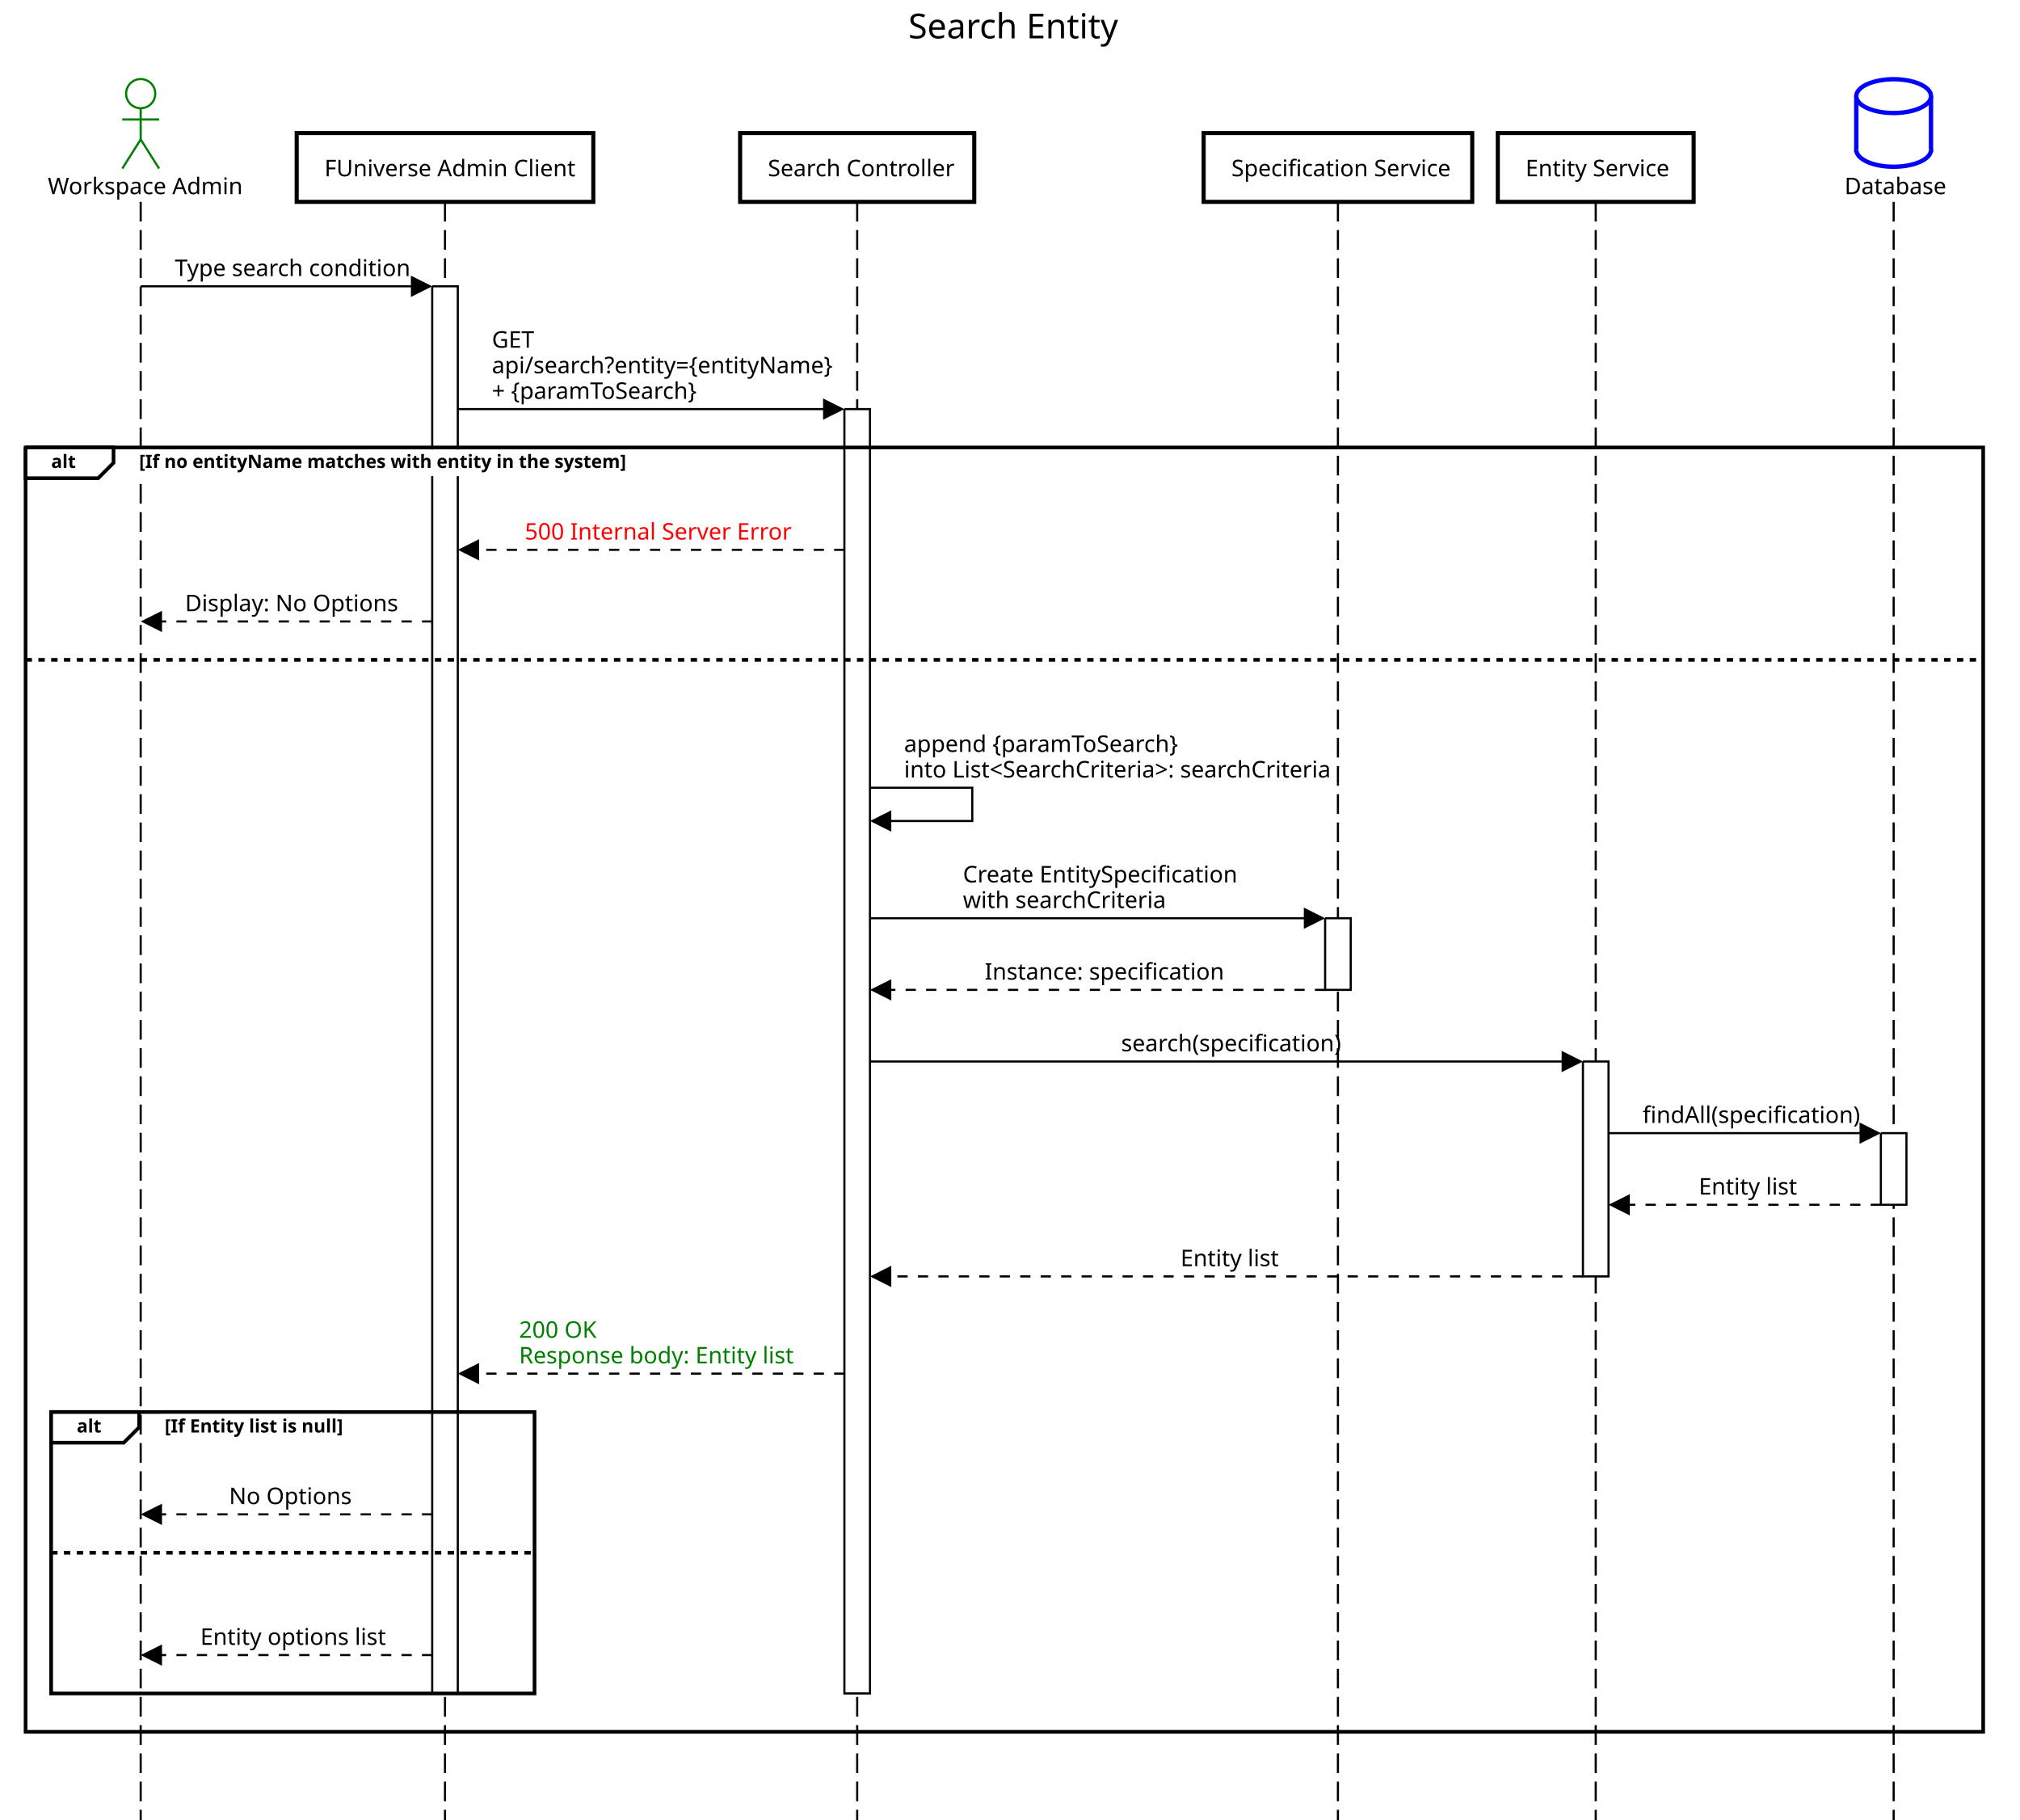
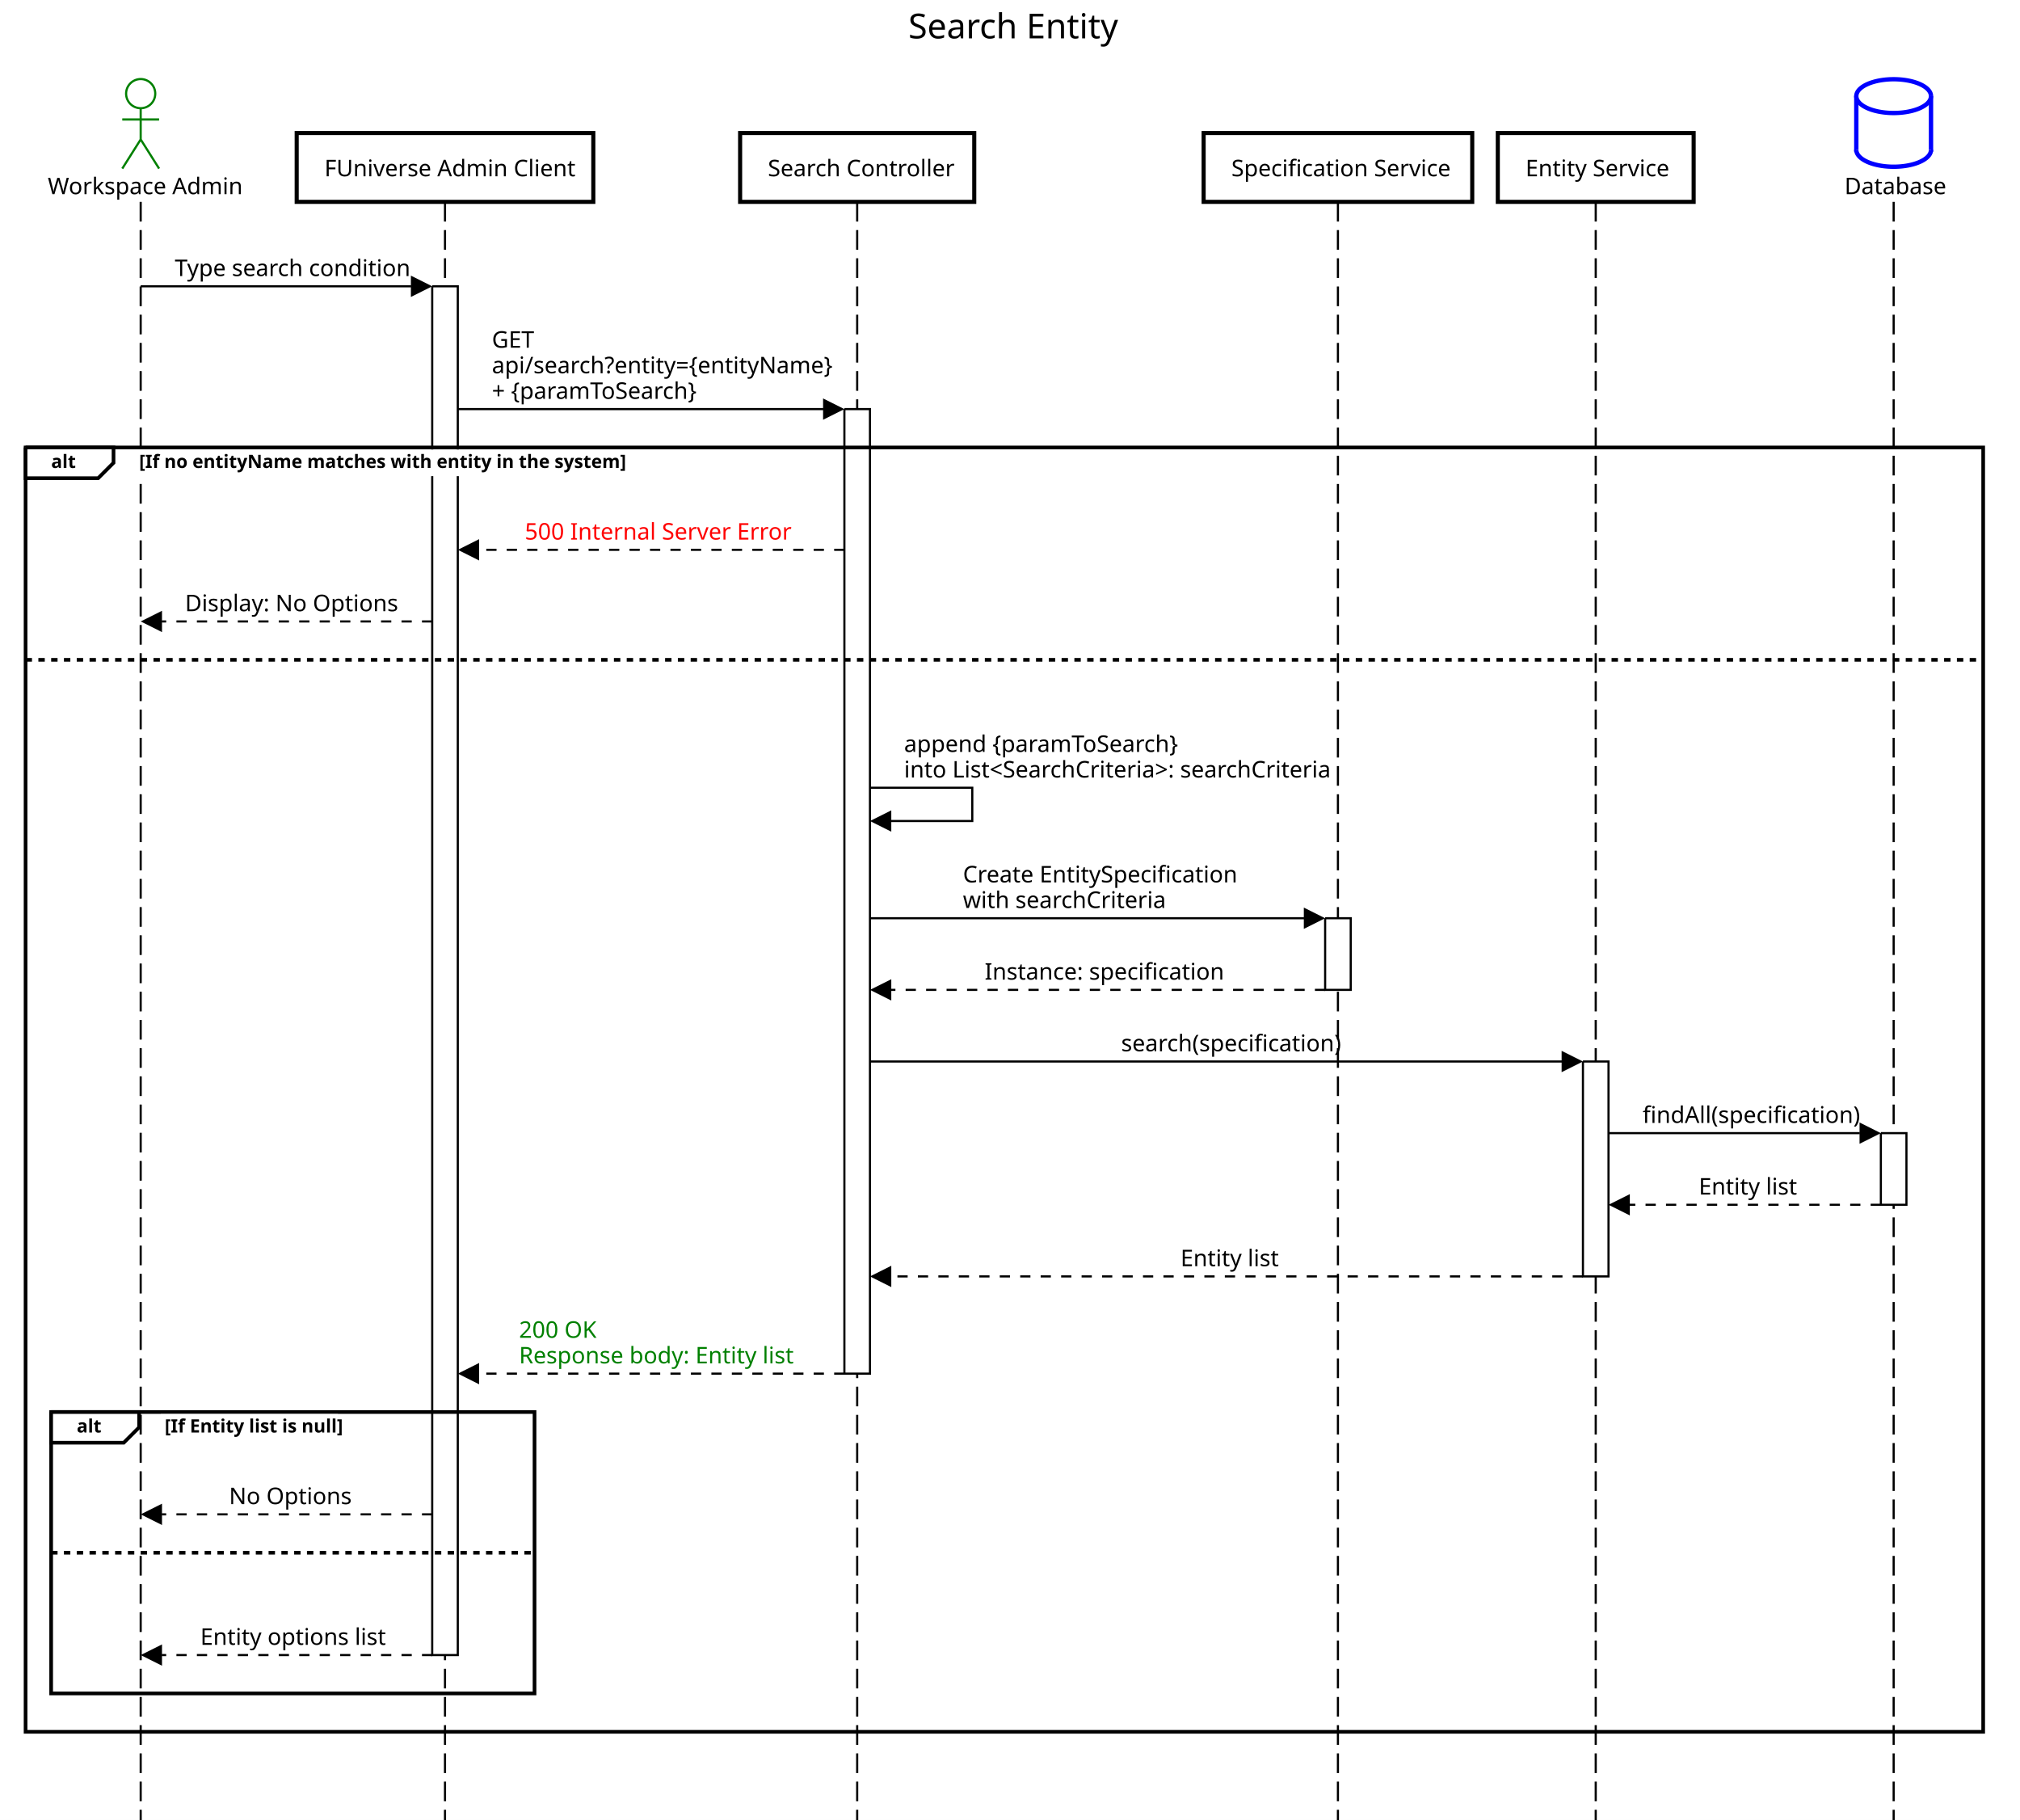
<svg xmlns="http://www.w3.org/2000/svg" version="1.1" width="1290" height="1162">
  <defs />
  <g>
    <g />
    <g />
    <g />
    <g />
    <g />
    <g />
    <g />
    <g />
    <g />
    <g />
    <g />
    <g />
    <g />
    <g />
    <g />
    <g />
    <g />
    <g />
    <g />
    <g />
    <g />
    <g />
    <g />
    <g />
    <g />
    <g>
      <rect fill="white" stroke="none" x="0" y="0" width="1290" height="1162" />
    </g>
    <g>
      <text fill="black" stroke="none" font-family="sans-serif" font-size="16.5pt" font-style="normal" font-weight="normal" text-decoration="normal" x="580.075" y="24.503" text-anchor="start" dominant-baseline="alphabetic" xml:space="preserve">Search Entity</text>
    </g>
    <g />
    <g>
      <path fill="none" stroke="black" paint-order="fill stroke markers" d=" M 89.844 128.885 L 89.844 1162.903" stroke-miterlimit="10" stroke-width="1.361" stroke-dasharray="12.566,5.445" />
      <path fill="none" stroke="black" paint-order="fill stroke markers" d=" M 284.184 128.885 L 284.184 1162.903" stroke-miterlimit="10" stroke-width="1.361" stroke-dasharray="12.566,5.445" />
      <path fill="none" stroke="black" paint-order="fill stroke markers" d=" M 547.409 128.885 L 547.409 1162.903" stroke-miterlimit="10" stroke-width="1.361" stroke-dasharray="12.566,5.445" />
      <path fill="none" stroke="black" paint-order="fill stroke markers" d=" M 854.422 128.885 L 854.422 1162.903" stroke-miterlimit="10" stroke-width="1.361" stroke-dasharray="12.566,5.445" />
      <path fill="none" stroke="black" paint-order="fill stroke markers" d=" M 1019.053 128.885 L 1019.053 1162.903" stroke-miterlimit="10" stroke-width="1.361" stroke-dasharray="12.566,5.445" />
      <path fill="none" stroke="black" paint-order="fill stroke markers" d=" M 1209.314 128.885 L 1209.314 1162.903" stroke-miterlimit="10" stroke-width="1.361" stroke-dasharray="12.566,5.445" />
    </g>
    <g>
      <g>
        <path fill="white" stroke="green" paint-order="fill stroke markers" d=" M 99.155 59.787 A 9.311 9.311 0 1 1 99.155 59.778 M 89.844 69.098 L 89.844 89.027 M 78.082 76.285 L 101.605 76.285 M 89.844 89.027 L 78.082 107.649 M 89.844 89.027 L 101.605 107.649" stroke-miterlimit="10" stroke-width="1.388" stroke-dasharray="" />
      </g>
      <g>
        <text fill="black" stroke="none" font-family="sans-serif" font-size="11pt" font-style="normal" font-weight="normal" text-decoration="normal" x="30.502" y="123.984" text-anchor="start" dominant-baseline="alphabetic" xml:space="preserve">Workspace Admin</text>
      </g>
      <path fill="none" stroke="none" />
      <g>
        <path fill="white" stroke="black" paint-order="fill stroke markers" d=" M 189.471 84.943 L 378.898 84.943 L 378.898 128.885 L 189.471 128.885 L 189.471 84.943 Z" stroke-miterlimit="10" stroke-width="2.614" stroke-dasharray="" />
      </g>
      <g>
        <text fill="black" stroke="none" font-family="sans-serif" font-size="11pt" font-style="normal" font-weight="normal" text-decoration="normal" x="207.194" y="112.55" text-anchor="start" dominant-baseline="alphabetic" xml:space="preserve">FUniverse Admin Client</text>
      </g>
      <path fill="none" stroke="none" />
      <g>
        <path fill="white" stroke="black" paint-order="fill stroke markers" d=" M 472.648 84.943 L 622.169 84.943 L 622.169 128.885 L 472.648 128.885 L 472.648 84.943 Z" stroke-miterlimit="10" stroke-width="2.614" stroke-dasharray="" />
      </g>
      <g>
        <text fill="black" stroke="none" font-family="sans-serif" font-size="11pt" font-style="normal" font-weight="normal" text-decoration="normal" x="490.372" y="112.55" text-anchor="start" dominant-baseline="alphabetic" xml:space="preserve">Search Controller</text>
      </g>
      <path fill="none" stroke="none" />
      <g>
        <path fill="white" stroke="black" paint-order="fill stroke markers" d=" M 768.659 84.943 L 940.184 84.943 L 940.184 128.885 L 768.659 128.885 L 768.659 84.943 Z" stroke-miterlimit="10" stroke-width="2.614" stroke-dasharray="" />
      </g>
      <g>
        <text fill="black" stroke="none" font-family="sans-serif" font-size="11pt" font-style="normal" font-weight="normal" text-decoration="normal" x="786.383" y="112.55" text-anchor="start" dominant-baseline="alphabetic" xml:space="preserve">Specification Service</text>
      </g>
      <path fill="none" stroke="none" />
      <g>
        <path fill="white" stroke="black" paint-order="fill stroke markers" d=" M 956.519 84.943 L 1081.587 84.943 L 1081.587 128.885 L 956.519 128.885 L 956.519 84.943 Z" stroke-miterlimit="10" stroke-width="2.614" stroke-dasharray="" />
      </g>
      <g>
        <text fill="black" stroke="none" font-family="sans-serif" font-size="11pt" font-style="normal" font-weight="normal" text-decoration="normal" x="974.243" y="112.55" text-anchor="start" dominant-baseline="alphabetic" xml:space="preserve">Entity Service</text>
      </g>
      <g>
        <path fill="white" stroke="blue" paint-order="fill stroke markers" d=" M 1185.465 96.868 L 1185.465 62.564 L 1233.163 62.564 L 1233.163 96.868" stroke-miterlimit="10" stroke-width="2.777" stroke-dasharray="" />
        <path fill="white" stroke="blue" paint-order="fill stroke markers" d=" M 1233.163 61.371 L 1233.162 61.479 L 1233.159 61.587 L 1233.153 61.695 L 1233.144 61.802 L 1233.134 61.91 L 1233.12 62.018 L 1233.105 62.125 L 1233.087 62.233 L 1233.067 62.34 L 1233.044 62.448 L 1233.019 62.555 L 1232.992 62.662 L 1232.962 62.769 L 1232.93 62.876 L 1232.896 62.982 L 1232.859 63.089 L 1232.82 63.195 L 1232.778 63.302 L 1232.734 63.407 L 1232.688 63.513 L 1232.639 63.619 L 1232.588 63.724 L 1232.535 63.829 L 1232.48 63.934 L 1232.422 64.039 L 1232.362 64.143 L 1232.299 64.247 L 1232.235 64.351 L 1232.167 64.454 L 1232.098 64.557 L 1232.027 64.66 L 1231.953 64.763 L 1231.876 64.865 L 1231.798 64.967 L 1231.717 65.068 L 1231.635 65.169 L 1231.549 65.27 L 1231.462 65.37 L 1231.372 65.47 L 1231.281 65.57 L 1231.187 65.669 L 1231.091 65.768 L 1230.992 65.866 L 1230.892 65.964 L 1230.789 66.061 L 1230.684 66.158 L 1230.577 66.254 L 1230.468 66.35 L 1230.357 66.445 L 1230.244 66.54 L 1230.128 66.635 L 1230.011 66.728 L 1229.891 66.822 L 1229.77 66.914 L 1229.646 67.007 L 1229.52 67.098 L 1229.393 67.189 L 1229.263 67.28 L 1229.131 67.37 L 1228.998 67.459 L 1228.862 67.548 L 1228.724 67.636 L 1228.585 67.723 L 1228.443 67.81 L 1228.3 67.896 L 1228.155 67.982 L 1228.008 68.066 L 1227.859 68.151 L 1227.708 68.234 L 1227.555 68.317 L 1227.4 68.399 L 1227.244 68.48 L 1227.086 68.561 L 1226.926 68.641 L 1226.764 68.72 L 1226.601 68.799 L 1226.436 68.877 L 1226.269 68.954 L 1226.1 69.03 L 1225.93 69.105 L 1225.758 69.18 L 1225.584 69.254 L 1225.409 69.327 L 1225.233 69.4 L 1225.054 69.471 L 1224.874 69.542 L 1224.693 69.612 L 1224.51 69.681 L 1224.325 69.749 L 1224.139 69.817 L 1223.951 69.883 L 1223.762 69.949 L 1223.572 70.014 L 1223.38 70.078 L 1223.187 70.141 L 1222.992 70.203 L 1222.796 70.265 L 1222.599 70.325 L 1222.4 70.385 L 1222.2 70.443 L 1221.998 70.501 L 1221.796 70.558 L 1221.592 70.614 L 1221.387 70.669 L 1221.181 70.723 L 1220.973 70.776 L 1220.765 70.829 L 1220.555 70.88 L 1220.344 70.93 L 1220.132 70.98 L 1219.919 71.028 L 1219.705 71.076 L 1219.49 71.122 L 1219.273 71.168 L 1219.056 71.212 L 1218.838 71.256 L 1218.619 71.298 L 1218.399 71.34 L 1218.178 71.38 L 1217.956 71.42 L 1217.733 71.458 L 1217.51 71.496 L 1217.285 71.533 L 1217.06 71.568 L 1216.834 71.603 L 1216.607 71.636 L 1216.38 71.669 L 1216.152 71.7 L 1215.923 71.73 L 1215.694 71.76 L 1215.464 71.788 L 1215.233 71.815 L 1215.001 71.842 L 1214.77 71.867 L 1214.537 71.891 L 1214.304 71.914 L 1214.071 71.936 L 1213.837 71.957 L 1213.602 71.977 L 1213.368 71.996 L 1213.132 72.014 L 1212.897 72.03 L 1212.661 72.046 L 1212.424 72.061 L 1212.188 72.074 L 1211.951 72.086 L 1211.714 72.098 L 1211.476 72.108 L 1211.239 72.117 L 1211.001 72.126 L 1210.763 72.133 L 1210.525 72.139 L 1210.287 72.144 L 1210.048 72.147 L 1209.81 72.15 L 1209.571 72.152 L 1209.333 72.153 L 1209.094 72.152 L 1208.856 72.151 L 1208.618 72.148 L 1208.379 72.144 L 1208.141 72.14 L 1207.903 72.134 L 1207.665 72.127 L 1207.427 72.119 L 1207.189 72.11 L 1206.952 72.1 L 1206.715 72.088 L 1206.478 72.076 L 1206.241 72.063 L 1206.005 72.048 L 1205.769 72.033 L 1205.533 72.016 L 1205.298 71.999 L 1205.063 71.98 L 1204.828 71.96 L 1204.594 71.939 L 1204.361 71.918 L 1204.128 71.895 L 1203.895 71.871 L 1203.663 71.846 L 1203.432 71.82 L 1203.201 71.792 L 1202.971 71.764 L 1202.741 71.735 L 1202.512 71.705 L 1202.284 71.674 L 1202.057 71.641 L 1201.83 71.608 L 1201.604 71.574 L 1201.378 71.538 L 1201.154 71.502 L 1200.93 71.465 L 1200.707 71.426 L 1200.485 71.387 L 1200.264 71.346 L 1200.044 71.305 L 1199.825 71.262 L 1199.606 71.219 L 1199.389 71.175 L 1199.173 71.129 L 1198.957 71.083 L 1198.743 71.036 L 1198.53 70.987 L 1198.318 70.938 L 1198.107 70.888 L 1197.897 70.837 L 1197.688 70.785 L 1197.48 70.732 L 1197.274 70.678 L 1197.068 70.623 L 1196.864 70.567 L 1196.662 70.51 L 1196.46 70.453 L 1196.26 70.394 L 1196.061 70.335 L 1195.863 70.274 L 1195.667 70.213 L 1195.472 70.151 L 1195.279 70.088 L 1195.086 70.024 L 1194.896 69.959 L 1194.706 69.894 L 1194.519 69.827 L 1194.332 69.76 L 1194.148 69.692 L 1193.964 69.623 L 1193.782 69.553 L 1193.602 69.482 L 1193.424 69.411 L 1193.247 69.339 L 1193.071 69.266 L 1192.897 69.192 L 1192.725 69.117 L 1192.555 69.042 L 1192.386 68.966 L 1192.219 68.889 L 1192.053 68.811 L 1191.89 68.733 L 1191.728 68.654 L 1191.567 68.574 L 1191.409 68.493 L 1191.252 68.412 L 1191.097 68.33 L 1190.944 68.247 L 1190.793 68.164 L 1190.644 68.08 L 1190.496 67.995 L 1190.351 67.91 L 1190.207 67.824 L 1190.065 67.737 L 1189.926 67.65 L 1189.788 67.562 L 1189.652 67.473 L 1189.518 67.384 L 1189.386 67.294 L 1189.256 67.204 L 1189.128 67.113 L 1189.002 67.021 L 1188.878 66.929 L 1188.756 66.836 L 1188.636 66.743 L 1188.518 66.649 L 1188.402 66.555 L 1188.289 66.46 L 1188.177 66.365 L 1188.068 66.269 L 1187.961 66.173 L 1187.855 66.076 L 1187.752 65.979 L 1187.652 65.881 L 1187.553 65.783 L 1187.456 65.685 L 1187.362 65.586 L 1187.27 65.486 L 1187.18 65.386 L 1187.092 65.286 L 1187.007 65.185 L 1186.924 65.084 L 1186.842 64.983 L 1186.764 64.881 L 1186.687 64.779 L 1186.613 64.677 L 1186.541 64.574 L 1186.471 64.471 L 1186.404 64.367 L 1186.339 64.264 L 1186.276 64.16 L 1186.215 64.055 L 1186.157 63.951 L 1186.101 63.846 L 1186.048 63.741 L 1185.996 63.636 L 1185.948 63.53 L 1185.901 63.424 L 1185.857 63.318 L 1185.815 63.212 L 1185.775 63.106 L 1185.738 62.999 L 1185.703 62.893 L 1185.671 62.786 L 1185.641 62.679 L 1185.613 62.572 L 1185.588 62.465 L 1185.565 62.357 L 1185.544 62.25 L 1185.526 62.143 L 1185.51 62.035 L 1185.496 61.927 L 1185.485 61.82 L 1185.476 61.712 L 1185.47 61.604 L 1185.466 61.496 L 1185.465 61.389 L 1185.465 61.281 L 1185.469 61.173 L 1185.474 61.065 L 1185.482 60.957 L 1185.492 60.85 L 1185.505 60.742 L 1185.52 60.634 L 1185.538 60.527 L 1185.558 60.419 L 1185.58 60.312 L 1185.605 60.205 L 1185.632 60.098 L 1185.661 59.991 L 1185.693 59.884 L 1185.727 59.777 L 1185.763 59.671 L 1185.802 59.564 L 1185.843 59.458 L 1185.887 59.352 L 1185.932 59.246 L 1185.981 59.141 L 1186.031 59.035 L 1186.084 58.93 L 1186.139 58.825 L 1186.197 58.721 L 1186.256 58.616 L 1186.318 58.512 L 1186.383 58.408 L 1186.45 58.305 L 1186.519 58.202 L 1186.59 58.099 L 1186.663 57.996 L 1186.739 57.894 L 1186.817 57.792 L 1186.897 57.691 L 1186.98 57.589 L 1187.065 57.489 L 1187.152 57.388 L 1187.241 57.288 L 1187.332 57.189 L 1187.426 57.09 L 1187.522 56.991 L 1187.62 56.893 L 1187.72 56.795 L 1187.822 56.697 L 1187.927 56.6 L 1188.033 56.504 L 1188.142 56.408 L 1188.253 56.313 L 1188.366 56.218 L 1188.481 56.123 L 1188.598 56.029 L 1188.717 55.936 L 1188.839 55.843 L 1188.962 55.751 L 1189.087 55.659 L 1189.215 55.568 L 1189.344 55.477 L 1189.475 55.387 L 1189.609 55.298 L 1189.744 55.209 L 1189.881 55.121 L 1190.021 55.034 L 1190.162 54.947 L 1190.305 54.86 L 1190.45 54.775 L 1190.597 54.69 L 1190.745 54.606 L 1190.896 54.522 L 1191.048 54.439 L 1191.203 54.357 L 1191.359 54.275 L 1191.517 54.194 L 1191.676 54.114 L 1191.838 54.035 L 1192.001 53.956 L 1192.166 53.878 L 1192.332 53.801 L 1192.501 53.725 L 1192.671 53.649 L 1192.842 53.574 L 1193.016 53.5 L 1193.191 53.427 L 1193.367 53.355 L 1193.545 53.283 L 1193.725 53.212 L 1193.906 53.142 L 1194.089 53.073 L 1194.273 53.004 L 1194.459 52.937 L 1194.646 52.87 L 1194.835 52.804 L 1195.026 52.739 L 1195.217 52.675 L 1195.41 52.612 L 1195.605 52.549 L 1195.801 52.488 L 1195.998 52.427 L 1196.196 52.367 L 1196.396 52.309 L 1196.597 52.251 L 1196.8 52.194 L 1197.003 52.137 L 1197.208 52.082 L 1197.414 52.028 L 1197.622 51.975 L 1197.83 51.922 L 1198.04 51.871 L 1198.25 51.82 L 1198.462 51.771 L 1198.675 51.722 L 1198.889 51.675 L 1199.104 51.628 L 1199.32 51.582 L 1199.537 51.538 L 1199.755 51.494 L 1199.974 51.451 L 1200.194 51.41 L 1200.415 51.369 L 1200.637 51.329 L 1200.859 51.29 L 1201.083 51.253 L 1201.307 51.216 L 1201.532 51.18 L 1201.758 51.146 L 1201.984 51.112 L 1202.212 51.079 L 1202.44 51.048 L 1202.668 51.017 L 1202.898 50.988 L 1203.128 50.959 L 1203.358 50.932 L 1203.59 50.905 L 1203.821 50.88 L 1204.054 50.856 L 1204.287 50.832 L 1204.52 50.81 L 1204.754 50.789 L 1204.988 50.769 L 1205.223 50.75 L 1205.458 50.732 L 1205.694 50.715 L 1205.93 50.699 L 1206.166 50.684 L 1206.402 50.671 L 1206.639 50.658 L 1206.876 50.647 L 1207.114 50.636 L 1207.351 50.627 L 1207.589 50.618 L 1207.827 50.611 L 1208.065 50.605 L 1208.303 50.6 L 1208.542 50.596 L 1208.78 50.593 L 1209.018 50.591 L 1209.257 50.59 L 1209.495 50.59 L 1209.734 50.592 L 1209.972 50.594 L 1210.211 50.598 L 1210.449 50.602 L 1210.687 50.608 L 1210.925 50.615 L 1211.163 50.623 L 1211.401 50.631 L 1211.638 50.641 L 1211.875 50.652 L 1212.112 50.665 L 1212.349 50.678 L 1212.586 50.692 L 1212.822 50.707 L 1213.057 50.724 L 1213.293 50.741 L 1213.528 50.76 L 1213.762 50.779 L 1213.996 50.8 L 1214.23 50.822 L 1214.463 50.844 L 1214.696 50.868 L 1214.928 50.893 L 1215.159 50.919 L 1215.39 50.946 L 1215.62 50.974 L 1215.85 51.003 L 1216.079 51.033 L 1216.307 51.064 L 1216.535 51.096 L 1216.762 51.129 L 1216.988 51.164 L 1217.214 51.199 L 1217.438 51.235 L 1217.662 51.272 L 1217.885 51.31 L 1218.107 51.35 L 1218.328 51.39 L 1218.549 51.431 L 1218.768 51.473 L 1218.987 51.517 L 1219.204 51.561 L 1219.421 51.606 L 1219.636 51.652 L 1219.851 51.699 L 1220.064 51.748 L 1220.277 51.797 L 1220.488 51.847 L 1220.698 51.898 L 1220.907 51.95 L 1221.115 52.002 L 1221.321 52.056 L 1221.527 52.111 L 1221.731 52.167 L 1221.934 52.223 L 1222.136 52.281 L 1222.336 52.339 L 1222.535 52.398 L 1222.733 52.459 L 1222.93 52.52 L 1223.125 52.582 L 1223.319 52.645 L 1223.511 52.708 L 1223.702 52.773 L 1223.891 52.839 L 1224.079 52.905 L 1224.266 52.972 L 1224.451 53.04 L 1224.635 53.109 L 1224.817 53.179 L 1224.997 53.249 L 1225.176 53.32 L 1225.353 53.392 L 1225.529 53.465 L 1225.703 53.539 L 1225.875 53.613 L 1226.046 53.689 L 1226.215 53.765 L 1226.383 53.842 L 1226.548 53.919 L 1226.712 53.997 L 1226.875 54.076 L 1227.035 54.156 L 1227.194 54.237 L 1227.351 54.318 L 1227.506 54.4 L 1227.659 54.482 L 1227.811 54.566 L 1227.96 54.649 L 1228.108 54.734 L 1228.254 54.819 L 1228.398 54.905 L 1228.54 54.992 L 1228.68 55.079 L 1228.818 55.167 L 1228.955 55.256 L 1229.089 55.345 L 1229.221 55.434 L 1229.352 55.525 L 1229.48 55.615 L 1229.606 55.707 L 1229.731 55.799 L 1229.853 55.891 L 1229.973 55.985 L 1230.091 56.078 L 1230.207 56.172 L 1230.321 56.267 L 1230.433 56.362 L 1230.543 56.458 L 1230.65 56.554 L 1230.756 56.651 L 1230.859 56.748 L 1230.96 56.846 L 1231.059 56.944 L 1231.156 57.042 L 1231.251 57.141 L 1231.343 57.241 L 1231.434 57.341 L 1231.522 57.441 L 1231.608 57.541 L 1231.691 57.642 L 1231.773 57.744 L 1231.852 57.845 L 1231.929 57.947 L 1232.003 58.05 L 1232.076 58.152 L 1232.146 58.256 L 1232.213 58.359 L 1232.279 58.463 L 1232.342 58.567 L 1232.403 58.671 L 1232.462 58.775 L 1232.518 58.88 L 1232.572 58.985 L 1232.623 59.09 L 1232.673 59.196 L 1232.72 59.302 L 1232.764 59.407 L 1232.807 59.514 L 1232.846 59.62 L 1232.884 59.726 L 1232.919 59.833 L 1232.952 59.94 L 1232.983 60.047 L 1233.011 60.154 L 1233.036 60.261 L 1233.06 60.368 L 1233.081 60.476 L 1233.099 60.583 L 1233.116 60.691 L 1233.13 60.798 L 1233.141 60.906 L 1233.15 61.014 L 1233.157 61.121 L 1233.161 61.229 L 1233.163 61.337 M 1233.163 95.675 L 1233.162 95.783 L 1233.159 95.891 L 1233.153 95.999 L 1233.144 96.106 L 1233.134 96.214 L 1233.12 96.322 L 1233.105 96.429 L 1233.087 96.537 L 1233.067 96.644 L 1233.044 96.752 L 1233.019 96.859 L 1232.992 96.966 L 1232.962 97.073 L 1232.93 97.18 L 1232.896 97.286 L 1232.859 97.393 L 1232.82 97.499 L 1232.778 97.605 L 1232.734 97.711 L 1232.688 97.817 L 1232.639 97.923 L 1232.588 98.028 L 1232.535 98.133 L 1232.48 98.238 L 1232.422 98.343 L 1232.362 98.447 L 1232.299 98.551 L 1232.235 98.655 L 1232.167 98.758 L 1232.098 98.861 L 1232.027 98.964 L 1231.953 99.067 L 1231.876 99.169 L 1231.798 99.271 L 1231.717 99.372 L 1231.635 99.473 L 1231.549 99.574 L 1231.462 99.674 L 1231.372 99.774 L 1231.281 99.874 L 1231.187 99.973 L 1231.091 100.071 L 1230.992 100.17 L 1230.892 100.267 L 1230.789 100.365 L 1230.684 100.462 L 1230.577 100.558 L 1230.468 100.654 L 1230.357 100.749 L 1230.244 100.844 L 1230.128 100.938 L 1230.011 101.032 L 1229.891 101.126 L 1229.77 101.218 L 1229.646 101.31 L 1229.52 101.402 L 1229.393 101.493 L 1229.263 101.584 L 1229.131 101.674 L 1228.998 101.763 L 1228.862 101.852 L 1228.724 101.94 L 1228.585 102.027 L 1228.443 102.114 L 1228.3 102.2 L 1228.155 102.285 L 1228.008 102.37 L 1227.859 102.454 L 1227.708 102.538 L 1227.555 102.621 L 1227.4 102.703 L 1227.244 102.784 L 1227.086 102.865 L 1226.926 102.945 L 1226.764 103.024 L 1226.601 103.103 L 1226.436 103.18 L 1226.269 103.258 L 1226.1 103.334 L 1225.93 103.409 L 1225.758 103.484 L 1225.584 103.558 L 1225.409 103.631 L 1225.233 103.703 L 1225.054 103.775 L 1224.874 103.846 L 1224.693 103.916 L 1224.51 103.985 L 1224.325 104.053 L 1224.139 104.121 L 1223.951 104.187 L 1223.762 104.253 L 1223.572 104.318 L 1223.38 104.382 L 1223.187 104.445 L 1222.992 104.507 L 1222.796 104.569 L 1222.599 104.629 L 1222.4 104.689 L 1222.2 104.747 L 1221.998 104.805 L 1221.796 104.862 L 1221.592 104.918 L 1221.387 104.973 L 1221.181 105.027 L 1220.973 105.08 L 1220.765 105.133 L 1220.555 105.184 L 1220.344 105.234 L 1220.132 105.284 L 1219.919 105.332 L 1219.705 105.379 L 1219.49 105.426 L 1219.273 105.471 L 1219.056 105.516 L 1218.838 105.56 L 1218.619 105.602 L 1218.399 105.644 L 1218.178 105.684 L 1217.956 105.724 L 1217.733 105.762 L 1217.51 105.8 L 1217.285 105.836 L 1217.06 105.872 L 1216.834 105.907 L 1216.607 105.94 L 1216.38 105.972 L 1216.152 106.004 L 1215.923 106.034 L 1215.694 106.064 L 1215.464 106.092 L 1215.233 106.119 L 1215.001 106.145 L 1214.77 106.171 L 1214.537 106.195 L 1214.304 106.218 L 1214.071 106.24 L 1213.837 106.261 L 1213.602 106.281 L 1213.368 106.3 L 1213.132 106.317 L 1212.897 106.334 L 1212.661 106.35 L 1212.424 106.364 L 1212.188 106.378 L 1211.951 106.39 L 1211.714 106.402 L 1211.476 106.412 L 1211.239 106.421 L 1211.001 106.43 L 1210.763 106.437 L 1210.525 106.443 L 1210.287 106.448 L 1210.048 106.451 L 1209.81 106.454 L 1209.571 106.456 L 1209.333 106.457 L 1209.094 106.456 L 1208.856 106.455 L 1208.618 106.452 L 1208.379 106.448 L 1208.141 106.443 L 1207.903 106.438 L 1207.665 106.431 L 1207.427 106.423 L 1207.189 106.414 L 1206.952 106.404 L 1206.715 106.392 L 1206.478 106.38 L 1206.241 106.367 L 1206.005 106.352 L 1205.769 106.337 L 1205.533 106.32 L 1205.298 106.303 L 1205.063 106.284 L 1204.828 106.264 L 1204.594 106.243 L 1204.361 106.221 L 1204.128 106.199 L 1203.895 106.175 L 1203.663 106.15 L 1203.432 106.123 L 1203.201 106.096 L 1202.971 106.068 L 1202.741 106.039 L 1202.512 106.009 L 1202.284 105.978 L 1202.057 105.945 L 1201.83 105.912 L 1201.604 105.878 L 1201.378 105.842 L 1201.154 105.806 L 1200.93 105.768 L 1200.707 105.73 L 1200.485 105.691 L 1200.264 105.65 L 1200.044 105.609 L 1199.825 105.566 L 1199.606 105.523 L 1199.389 105.479 L 1199.173 105.433 L 1198.957 105.387 L 1198.743 105.34 L 1198.53 105.291 L 1198.318 105.242 L 1198.107 105.192 L 1197.897 105.141 L 1197.688 105.089 L 1197.48 105.036 L 1197.274 104.982 L 1197.068 104.927 L 1196.864 104.871 L 1196.662 104.814 L 1196.46 104.757 L 1196.26 104.698 L 1196.061 104.639 L 1195.863 104.578 L 1195.667 104.517 L 1195.472 104.455 L 1195.279 104.392 L 1195.086 104.328 L 1194.896 104.263 L 1194.706 104.198 L 1194.519 104.131 L 1194.332 104.064 L 1194.148 103.996 L 1193.964 103.927 L 1193.782 103.857 L 1193.602 103.786 L 1193.424 103.715 L 1193.247 103.643 L 1193.071 103.57 L 1192.897 103.496 L 1192.725 103.421 L 1192.555 103.346 L 1192.386 103.27 L 1192.219 103.193 L 1192.053 103.115 L 1191.89 103.037 L 1191.728 102.958 L 1191.567 102.878 L 1191.409 102.797 L 1191.252 102.716 L 1191.097 102.634 L 1190.944 102.551 L 1190.793 102.468 L 1190.644 102.384 L 1190.496 102.299 L 1190.351 102.214 L 1190.207 102.128 L 1190.065 102.041 L 1189.926 101.954 L 1189.788 101.866 L 1189.652 101.777 L 1189.518 101.688 L 1189.386 101.598 L 1189.256 101.508 L 1189.128 101.417 L 1189.002 101.325 L 1188.878 101.233 L 1188.756 101.14 L 1188.636 101.047 L 1188.518 100.953 L 1188.402 100.859 L 1188.289 100.764 L 1188.177 100.669 L 1188.068 100.573 L 1187.961 100.477 L 1187.855 100.38 L 1187.752 100.283 L 1187.652 100.185 L 1187.553 100.087 L 1187.456 99.989 L 1187.362 99.89 L 1187.27 99.79 L 1187.18 99.69 L 1187.092 99.59 L 1187.007 99.489 L 1186.924 99.388 L 1186.842 99.287 L 1186.764 99.185 L 1186.687 99.083 L 1186.613 98.981 L 1186.541 98.878 L 1186.471 98.775 L 1186.404 98.671 L 1186.339 98.568 L 1186.276 98.464 L 1186.215 98.359 L 1186.157 98.255 L 1186.101 98.15 L 1186.048 98.045 L 1185.996 97.94 L 1185.948 97.834 L 1185.901 97.728 L 1185.857 97.622 L 1185.815 97.516 L 1185.775 97.41 L 1185.738 97.303 L 1185.703 97.197 L 1185.671 97.09 L 1185.641 96.983 L 1185.613 96.876 L 1185.588 96.769 L 1185.565 96.661 L 1185.544 96.554 L 1185.526 96.446 L 1185.51 96.339 L 1185.496 96.231 L 1185.485 96.124 L 1185.476 96.016 L 1185.47 95.908 L 1185.466 95.8 L 1185.465 95.692" stroke-miterlimit="10" stroke-width="2.777" stroke-dasharray="" />
      </g>
      <g>
        <text fill="black" stroke="none" font-family="sans-serif" font-size="11pt" font-style="normal" font-weight="normal" text-decoration="normal" x="1177.936" y="123.984" text-anchor="start" dominant-baseline="alphabetic" xml:space="preserve">Database</text>
      </g>
    </g>
    <g>
-       <path fill="white" stroke="black" paint-order="fill stroke markers" d=" M 276.017 182.791 L 292.352 182.791 L 292.352 1081.227 L 276.017 1081.227 L 276.017 182.791" stroke-miterlimit="10" stroke-width="1.361" stroke-dasharray="" />
-       <path fill="white" stroke="black" paint-order="fill stroke markers" d=" M 539.241 261.2 L 555.576 261.2 L 555.576 1081.227 L 539.241 1081.227 L 539.241 261.2" stroke-miterlimit="10" stroke-width="1.361" stroke-dasharray="" />
+       <path fill="white" stroke="black" paint-order="fill stroke markers" d=" M 276.017 182.791 L 292.352 182.791 L 292.352 1056.724 L 276.017 1056.724 L 276.017 182.791" stroke-miterlimit="10" stroke-width="1.361" stroke-dasharray="" />
+       <path fill="white" stroke="black" paint-order="fill stroke markers" d=" M 539.241 261.2 L 555.576 261.2 L 555.576 877.037 L 539.241 877.037 L 539.241 261.2" stroke-miterlimit="10" stroke-width="1.361" stroke-dasharray="" />
      <path fill="white" stroke="black" paint-order="fill stroke markers" d=" M 846.254 586.27 L 862.589 586.27 L 862.589 632.009 L 846.254 632.009 L 846.254 586.27" stroke-miterlimit="10" stroke-width="1.361" stroke-dasharray="" />
      <path fill="white" stroke="black" paint-order="fill stroke markers" d=" M 1010.886 677.748 L 1027.221 677.748 L 1027.221 814.963 L 1010.886 814.963 L 1010.886 677.748" stroke-miterlimit="10" stroke-width="1.361" stroke-dasharray="" />
      <path fill="white" stroke="black" paint-order="fill stroke markers" d=" M 1201.146 723.486 L 1217.482 723.486 L 1217.482 769.225 L 1201.146 769.225 L 1201.146 723.486" stroke-miterlimit="10" stroke-width="1.361" stroke-dasharray="" />
      <g>
        <g>
          <rect fill="white" stroke="none" x="109.174" y="161.555" width="147.513" height="21.236" />
        </g>
        <text fill="black" stroke="none" font-family="sans-serif" font-size="11pt" font-style="normal" font-weight="normal" text-decoration="normal" x="111.624" y="176.257" text-anchor="start" dominant-baseline="alphabetic" xml:space="preserve">Type search condition</text>
      </g>
      <g>
        <path fill="none" stroke="black" paint-order="fill stroke markers" d=" M 89.844 182.791 L 262.568 182.791" stroke-miterlimit="10" stroke-width="1.361" stroke-dasharray="" />
        <g transform="translate(276.0168,182.7909) translate(-276.0168,-182.7909)">
          <path fill="black" stroke="none" paint-order="stroke fill markers" d=" M 262.404 175.985 L 276.017 182.791 L 262.404 189.597 Z" />
        </g>
      </g>
      <g>
        <g>
          <rect fill="white" stroke="none" x="311.682" y="207.294" width="35.037" height="21.236" />
        </g>
        <g>
          <rect fill="white" stroke="none" x="311.682" y="223.629" width="208.229" height="21.236" />
        </g>
        <g>
          <rect fill="white" stroke="none" x="311.682" y="239.964" width="130.813" height="21.236" />
        </g>
        <text fill="black" stroke="none" font-family="sans-serif" font-size="11pt" font-style="normal" font-weight="normal" text-decoration="normal" x="314.132" y="221.995" text-anchor="start" dominant-baseline="alphabetic" xml:space="preserve">GET</text>
        <text fill="black" stroke="none" font-family="sans-serif" font-size="11pt" font-style="normal" font-weight="normal" text-decoration="normal" x="314.132" y="238.331" text-anchor="start" dominant-baseline="alphabetic" xml:space="preserve">api/search?entity={entityName}</text>
        <text fill="black" stroke="none" font-family="sans-serif" font-size="11pt" font-style="normal" font-weight="normal" text-decoration="normal" x="314.132" y="254.666" text-anchor="start" dominant-baseline="alphabetic" xml:space="preserve">+ {paramToSearch}</text>
      </g>
      <g>
        <path fill="none" stroke="black" paint-order="fill stroke markers" d=" M 292.352 261.2 L 525.792 261.2" stroke-miterlimit="10" stroke-width="1.361" stroke-dasharray="" />
        <g transform="translate(539.2411,261.1999) translate(-539.2411,-261.1999)">
          <path fill="black" stroke="none" paint-order="stroke fill markers" d=" M 525.628 254.394 L 539.241 261.2 L 525.628 268.006 Z" />
        </g>
      </g>
      <g>
        <g>
          <rect fill="white" stroke="none" x="332.681" y="329.808" width="166.232" height="21.236" />
        </g>
        <text fill="red" stroke="none" font-family="sans-serif" font-size="11pt" font-style="normal" font-weight="normal" text-decoration="normal" x="335.131" y="344.509" text-anchor="start" dominant-baseline="alphabetic" xml:space="preserve">500 Internal Server Error</text>
      </g>
      <g>
        <path fill="none" stroke="black" paint-order="fill stroke markers" d=" M 539.241 351.044 L 305.801 351.044" stroke-miterlimit="10" stroke-width="1.361" stroke-dasharray="6.534" />
        <g transform="translate(292.352,351.0435) translate(-292.352,-351.0435)">
          <path fill="black" stroke="none" paint-order="stroke fill markers" d=" M 305.965 344.237 L 292.352 351.044 L 305.965 357.85 Z" />
        </g>
      </g>
      <g>
        <g>
          <rect fill="white" stroke="none" x="115.705" y="375.546" width="134.45" height="21.236" />
        </g>
        <text fill="black" stroke="none" font-family="sans-serif" font-size="11pt" font-style="normal" font-weight="normal" text-decoration="normal" x="118.156" y="390.248" text-anchor="start" dominant-baseline="alphabetic" xml:space="preserve">Display: No Options</text>
      </g>
      <g>
        <path fill="none" stroke="black" paint-order="fill stroke markers" d=" M 276.017 396.782 L 103.293 396.782" stroke-miterlimit="10" stroke-width="1.361" stroke-dasharray="6.534" />
        <g transform="translate(89.84362,396.7821) translate(-89.84362,-396.7821)">
          <path fill="black" stroke="none" paint-order="stroke fill markers" d=" M 103.456 389.976 L 89.844 396.782 L 103.456 403.588 Z" />
        </g>
      </g>
      <g>
        <g>
          <rect fill="white" stroke="none" x="574.906" y="465.39" width="175.244" height="21.236" />
        </g>
        <g>
          <rect fill="white" stroke="none" x="574.906" y="481.725" width="265.631" height="21.236" />
        </g>
        <text fill="black" stroke="none" font-family="sans-serif" font-size="11pt" font-style="normal" font-weight="normal" text-decoration="normal" x="577.357" y="480.092" text-anchor="start" dominant-baseline="alphabetic" xml:space="preserve">append {paramToSearch} </text>
        <text fill="black" stroke="none" font-family="sans-serif" font-size="11pt" font-style="normal" font-weight="normal" text-decoration="normal" x="577.357" y="496.427" text-anchor="start" dominant-baseline="alphabetic" xml:space="preserve">into List&lt;SearchCriteria&gt;: searchCriteria</text>
      </g>
      <g>
        <path fill="none" stroke="black" paint-order="fill stroke markers" d=" M 555.576 502.961 L 620.917 502.961 L 620.917 524.197 L 569.026 524.197" stroke-miterlimit="10" stroke-width="1.361" stroke-dasharray="" />
        <g transform="translate(555.5763,524.1967) translate(-555.5763,-524.1967)">
          <path fill="black" stroke="none" paint-order="stroke fill markers" d=" M 569.189 517.39 L 555.576 524.197 L 569.189 531.003 Z" />
        </g>
      </g>
      <g>
        <g>
          <rect fill="white" stroke="none" x="612.499" y="548.699" width="176.833" height="21.236" />
        </g>
        <g>
          <rect fill="white" stroke="none" x="612.499" y="565.035" width="126.289" height="21.236" />
        </g>
        <text fill="black" stroke="none" font-family="sans-serif" font-size="11pt" font-style="normal" font-weight="normal" text-decoration="normal" x="614.949" y="563.401" text-anchor="start" dominant-baseline="alphabetic" xml:space="preserve">Create EntitySpecification </text>
        <text fill="black" stroke="none" font-family="sans-serif" font-size="11pt" font-style="normal" font-weight="normal" text-decoration="normal" x="614.949" y="579.736" text-anchor="start" dominant-baseline="alphabetic" xml:space="preserve">with searchCriteria</text>
      </g>
      <g>
        <path fill="none" stroke="black" paint-order="fill stroke markers" d=" M 555.576 586.27 L 832.805 586.27" stroke-miterlimit="10" stroke-width="1.361" stroke-dasharray="" />
        <g transform="translate(846.2541,586.2704) translate(-846.2541,-586.2704)">
          <path fill="black" stroke="none" paint-order="stroke fill markers" d=" M 832.641 579.464 L 846.254 586.27 L 832.641 593.077 Z" />
        </g>
      </g>
      <g>
        <g>
          <rect fill="white" stroke="none" x="626.346" y="610.773" width="149.138" height="21.236" />
        </g>
        <text fill="black" stroke="none" font-family="sans-serif" font-size="11pt" font-style="normal" font-weight="normal" text-decoration="normal" x="628.796" y="625.475" text-anchor="start" dominant-baseline="alphabetic" xml:space="preserve">Instance: specification</text>
      </g>
      <g>
        <path fill="none" stroke="black" paint-order="fill stroke markers" d=" M 846.254 632.009 L 569.026 632.009" stroke-miterlimit="10" stroke-width="1.361" stroke-dasharray="6.534" />
        <g transform="translate(555.5763,632.009) translate(-555.5763,-632.009)">
          <path fill="black" stroke="none" paint-order="stroke fill markers" d=" M 569.189 625.203 L 555.576 632.009 L 569.189 638.815 Z" />
        </g>
      </g>
      <g>
        <g>
          <rect fill="white" stroke="none" x="713.562" y="656.512" width="139.339" height="21.236" />
        </g>
        <text fill="black" stroke="none" font-family="sans-serif" font-size="11pt" font-style="normal" font-weight="normal" text-decoration="normal" x="716.012" y="671.214" text-anchor="start" dominant-baseline="alphabetic" xml:space="preserve">search(specification)</text>
      </g>
      <g>
        <path fill="none" stroke="black" paint-order="fill stroke markers" d=" M 555.576 677.748 L 997.436 677.748" stroke-miterlimit="10" stroke-width="1.361" stroke-dasharray="" />
        <g transform="translate(1010.886,677.7476) translate(-1010.886,-677.7476)">
          <path fill="black" stroke="none" paint-order="stroke fill markers" d=" M 997.273 670.941 L 1010.886 677.748 L 997.273 684.554 Z" />
        </g>
      </g>
      <g>
        <g>
          <rect fill="white" stroke="none" x="1046.551" y="702.25" width="135.266" height="21.236" />
        </g>
        <text fill="black" stroke="none" font-family="sans-serif" font-size="11pt" font-style="normal" font-weight="normal" text-decoration="normal" x="1049.001" y="716.952" text-anchor="start" dominant-baseline="alphabetic" xml:space="preserve">findAll(specification)</text>
      </g>
      <g>
        <path fill="none" stroke="black" paint-order="fill stroke markers" d=" M 1027.221 723.486 L 1187.697 723.486" stroke-miterlimit="10" stroke-width="1.361" stroke-dasharray="" />
        <g transform="translate(1201.146,723.4862) translate(-1201.146,-723.4862)">
          <path fill="black" stroke="none" paint-order="stroke fill markers" d=" M 1187.534 716.68 L 1201.146 723.486 L 1187.534 730.292 Z" />
        </g>
      </g>
      <g>
        <g>
          <rect fill="white" stroke="none" x="1082.406" y="747.989" width="63.555" height="21.236" />
        </g>
        <text fill="black" stroke="none" font-family="sans-serif" font-size="11pt" font-style="normal" font-weight="normal" text-decoration="normal" x="1084.856" y="762.691" text-anchor="start" dominant-baseline="alphabetic" xml:space="preserve">Entity list</text>
      </g>
      <g>
        <path fill="none" stroke="black" paint-order="fill stroke markers" d=" M 1201.146 769.225 L 1040.67 769.225" stroke-miterlimit="10" stroke-width="1.361" stroke-dasharray="6.534" />
        <g transform="translate(1027.221,769.2247) translate(-1027.221,-769.2247)">
          <path fill="black" stroke="none" paint-order="stroke fill markers" d=" M 1040.833 762.418 L 1027.221 769.225 L 1040.833 776.031 Z" />
        </g>
      </g>
      <g>
        <g>
          <rect fill="white" stroke="none" x="751.454" y="793.728" width="63.555" height="21.236" />
        </g>
        <text fill="black" stroke="none" font-family="sans-serif" font-size="11pt" font-style="normal" font-weight="normal" text-decoration="normal" x="753.904" y="808.429" text-anchor="start" dominant-baseline="alphabetic" xml:space="preserve">Entity list</text>
      </g>
      <g>
        <path fill="none" stroke="black" paint-order="fill stroke markers" d=" M 1010.886 814.963 L 569.026 814.963" stroke-miterlimit="10" stroke-width="1.361" stroke-dasharray="6.534" />
        <g transform="translate(555.5763,814.9633) translate(-555.5763,-814.9633)">
          <path fill="black" stroke="none" paint-order="stroke fill markers" d=" M 569.189 808.157 L 555.576 814.963 L 569.189 821.77 Z" />
        </g>
      </g>
      <g>
        <g>
          <rect fill="white" stroke="none" x="329.008" y="839.466" width="54.614" height="21.236" />
        </g>
        <g>
          <rect fill="white" stroke="none" x="329.008" y="855.801" width="173.576" height="21.236" />
        </g>
        <text fill="green" stroke="none" font-family="sans-serif" font-size="11pt" font-style="normal" font-weight="normal" text-decoration="normal" x="331.459" y="854.168" text-anchor="start" dominant-baseline="alphabetic" xml:space="preserve">200 OK</text>
        <text fill="green" stroke="none" font-family="sans-serif" font-size="11pt" font-style="normal" font-weight="normal" text-decoration="normal" x="331.459" y="870.503" text-anchor="start" dominant-baseline="alphabetic" xml:space="preserve">Response body: Entity list</text>
      </g>
      <g>
        <path fill="none" stroke="black" paint-order="fill stroke markers" d=" M 539.241 877.037 L 305.801 877.037" stroke-miterlimit="10" stroke-width="1.361" stroke-dasharray="6.534" />
        <g transform="translate(292.352,877.0371) translate(-292.352,-877.0371)">
          <path fill="black" stroke="none" paint-order="stroke fill markers" d=" M 305.965 870.231 L 292.352 877.037 L 305.965 883.843 Z" />
        </g>
      </g>
      <g>
        <g>
          <rect fill="white" stroke="none" x="143.812" y="945.645" width="78.236" height="21.236" />
        </g>
        <text fill="black" stroke="none" font-family="sans-serif" font-size="11pt" font-style="normal" font-weight="normal" text-decoration="normal" x="146.262" y="960.347" text-anchor="start" dominant-baseline="alphabetic" xml:space="preserve">No Options</text>
      </g>
      <g>
        <path fill="none" stroke="black" paint-order="fill stroke markers" d=" M 276.017 966.881 L 103.293 966.881" stroke-miterlimit="10" stroke-width="1.361" stroke-dasharray="6.534" />
        <g transform="translate(89.84362,966.8807) translate(-89.84362,-966.8807)">
          <path fill="black" stroke="none" paint-order="stroke fill markers" d=" M 103.456 960.074 L 89.844 966.881 L 103.456 973.687 Z" />
        </g>
      </g>
      <g>
        <g>
          <rect fill="white" stroke="none" x="125.48" y="1035.489" width="114.9" height="21.236" />
        </g>
        <text fill="black" stroke="none" font-family="sans-serif" font-size="11pt" font-style="normal" font-weight="normal" text-decoration="normal" x="127.93" y="1050.19" text-anchor="start" dominant-baseline="alphabetic" xml:space="preserve">Entity options list</text>
      </g>
      <g>
        <path fill="none" stroke="black" paint-order="fill stroke markers" d=" M 276.017 1056.724 L 103.293 1056.724" stroke-miterlimit="10" stroke-width="1.361" stroke-dasharray="6.534" />
        <g transform="translate(89.84362,1056.724) translate(-89.84362,-1056.724)">
          <path fill="black" stroke="none" paint-order="stroke fill markers" d=" M 103.456 1049.918 L 89.844 1056.724 L 103.456 1063.531 Z" />
        </g>
      </g>
      <g>
        <g />
        <path fill="none" stroke="black" paint-order="fill stroke markers" d=" M 16.335 285.703 L 1266.487 285.703 L 1266.487 1105.73 L 16.335 1105.73 L 16.335 285.703 Z" stroke-miterlimit="10" stroke-width="2.334" stroke-dasharray="" />
        <path fill="white" stroke="black" paint-order="fill stroke markers" d=" M 16.335 285.703 L 16.335 305.305 L 62.694 305.305 L 72.496 295.504 L 72.496 285.703 L 16.335 285.703" stroke-miterlimit="10" stroke-width="2.334" stroke-dasharray="" />
        <text fill="black" stroke="none" font-family="sans-serif" font-size="8.8pt" font-style="normal" font-weight="bold" text-decoration="normal" x="32.67" y="298.771" text-anchor="start" dominant-baseline="alphabetic" xml:space="preserve">alt</text>
        <g>
          <rect fill="white" stroke="none" x="86.38" y="287.01" width="294.296" height="16.989" />
        </g>
        <text fill="black" stroke="none" font-family="sans-serif" font-size="8.8pt" font-style="normal" font-weight="bold" text-decoration="normal" x="88.831" y="298.771" text-anchor="start" dominant-baseline="alphabetic" xml:space="preserve">[If no entityName matches with entity in the system]</text>
        <g>
          <path fill="none" stroke="black" paint-order="fill stroke markers" d=" M 16.335 421.285 L 1266.487 421.285" stroke-miterlimit="10" stroke-width="2.334" stroke-dasharray="4.084" />
        </g>
        <g />
      </g>
      <g />
      <g>
        <g />
        <path fill="none" stroke="black" paint-order="fill stroke markers" d=" M 32.67 901.54 L 341.358 901.54 L 341.358 1081.227 L 32.67 1081.227 L 32.67 901.54 Z" stroke-miterlimit="10" stroke-width="2.334" stroke-dasharray="" />
        <path fill="white" stroke="black" paint-order="fill stroke markers" d=" M 32.67 901.54 L 32.67 921.142 L 79.03 921.142 L 88.831 911.341 L 88.831 901.54 L 32.67 901.54" stroke-miterlimit="10" stroke-width="2.334" stroke-dasharray="" />
        <text fill="black" stroke="none" font-family="sans-serif" font-size="8.8pt" font-style="normal" font-weight="bold" text-decoration="normal" x="49.006" y="914.608" text-anchor="start" dominant-baseline="alphabetic" xml:space="preserve">alt</text>
        <g>
          <rect fill="white" stroke="none" x="102.716" y="902.847" width="113.076" height="16.989" />
        </g>
        <text fill="black" stroke="none" font-family="sans-serif" font-size="8.8pt" font-style="normal" font-weight="bold" text-decoration="normal" x="105.166" y="914.608" text-anchor="start" dominant-baseline="alphabetic" xml:space="preserve">[If Entity list is null]</text>
        <g>
          <path fill="none" stroke="black" paint-order="fill stroke markers" d=" M 32.67 991.383 L 341.358 991.383" stroke-miterlimit="10" stroke-width="2.334" stroke-dasharray="4.084" />
        </g>
        <g />
      </g>
      <g />
    </g>
  </g>
</svg>
